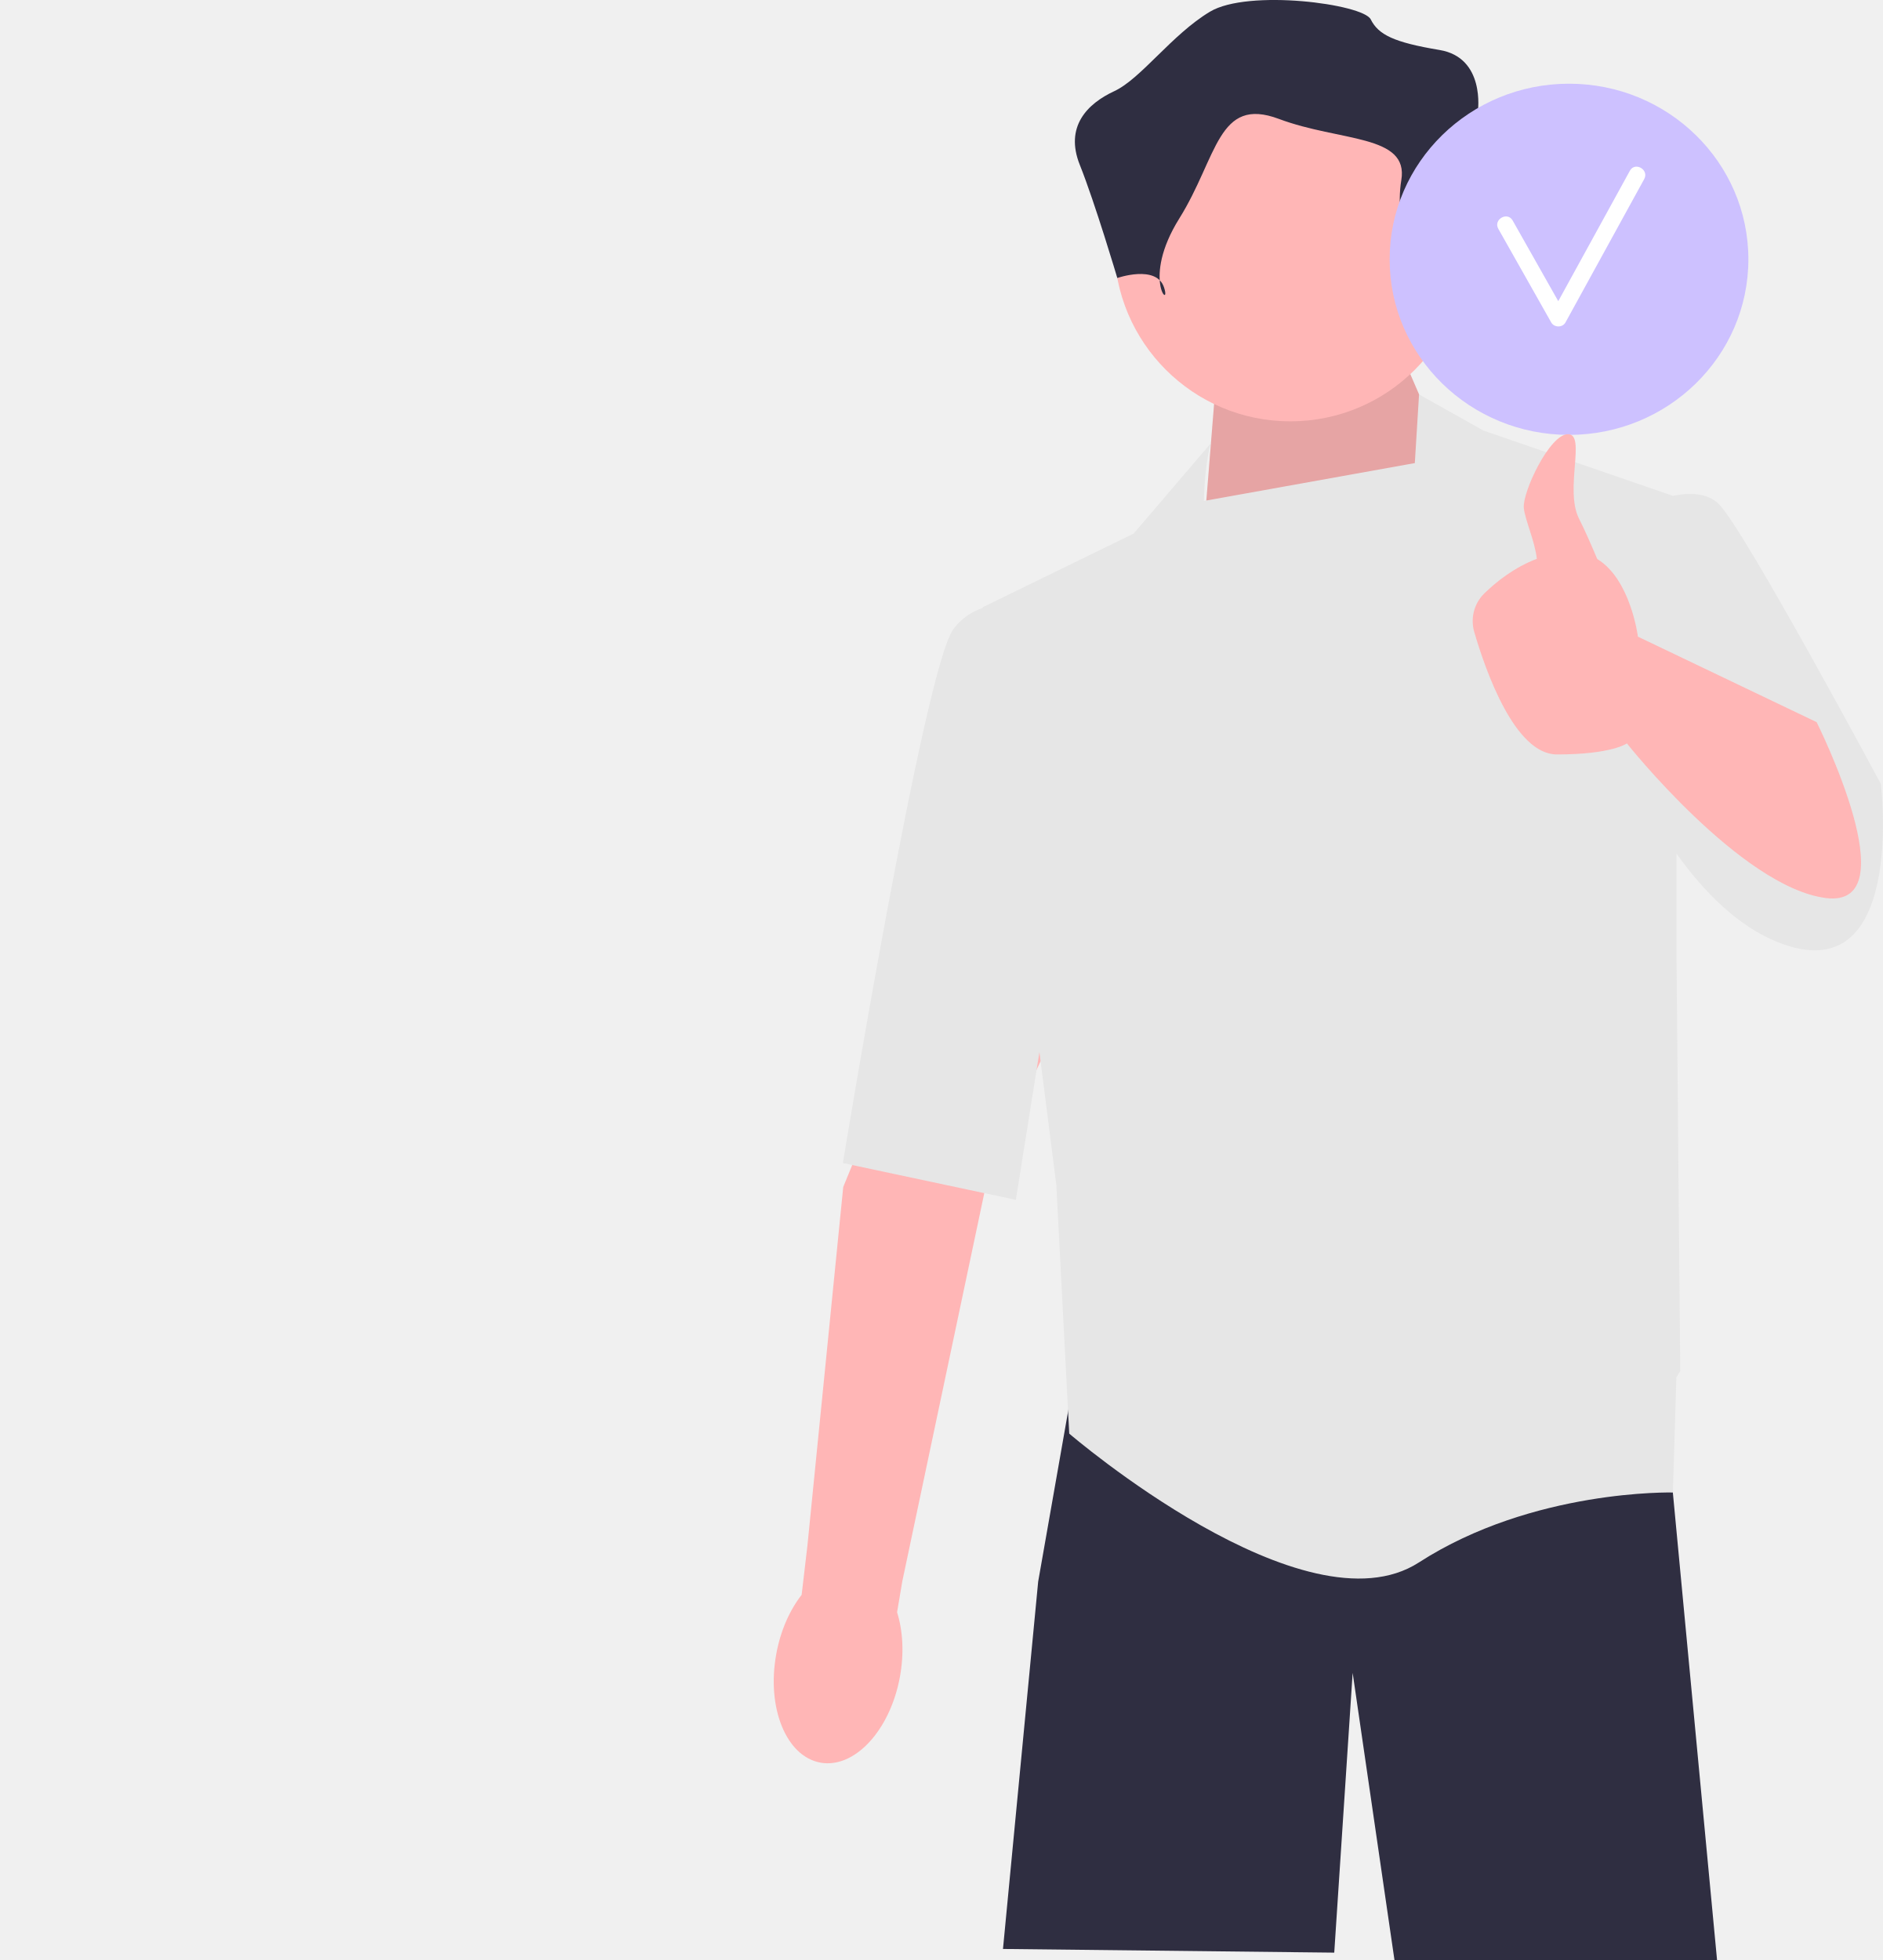
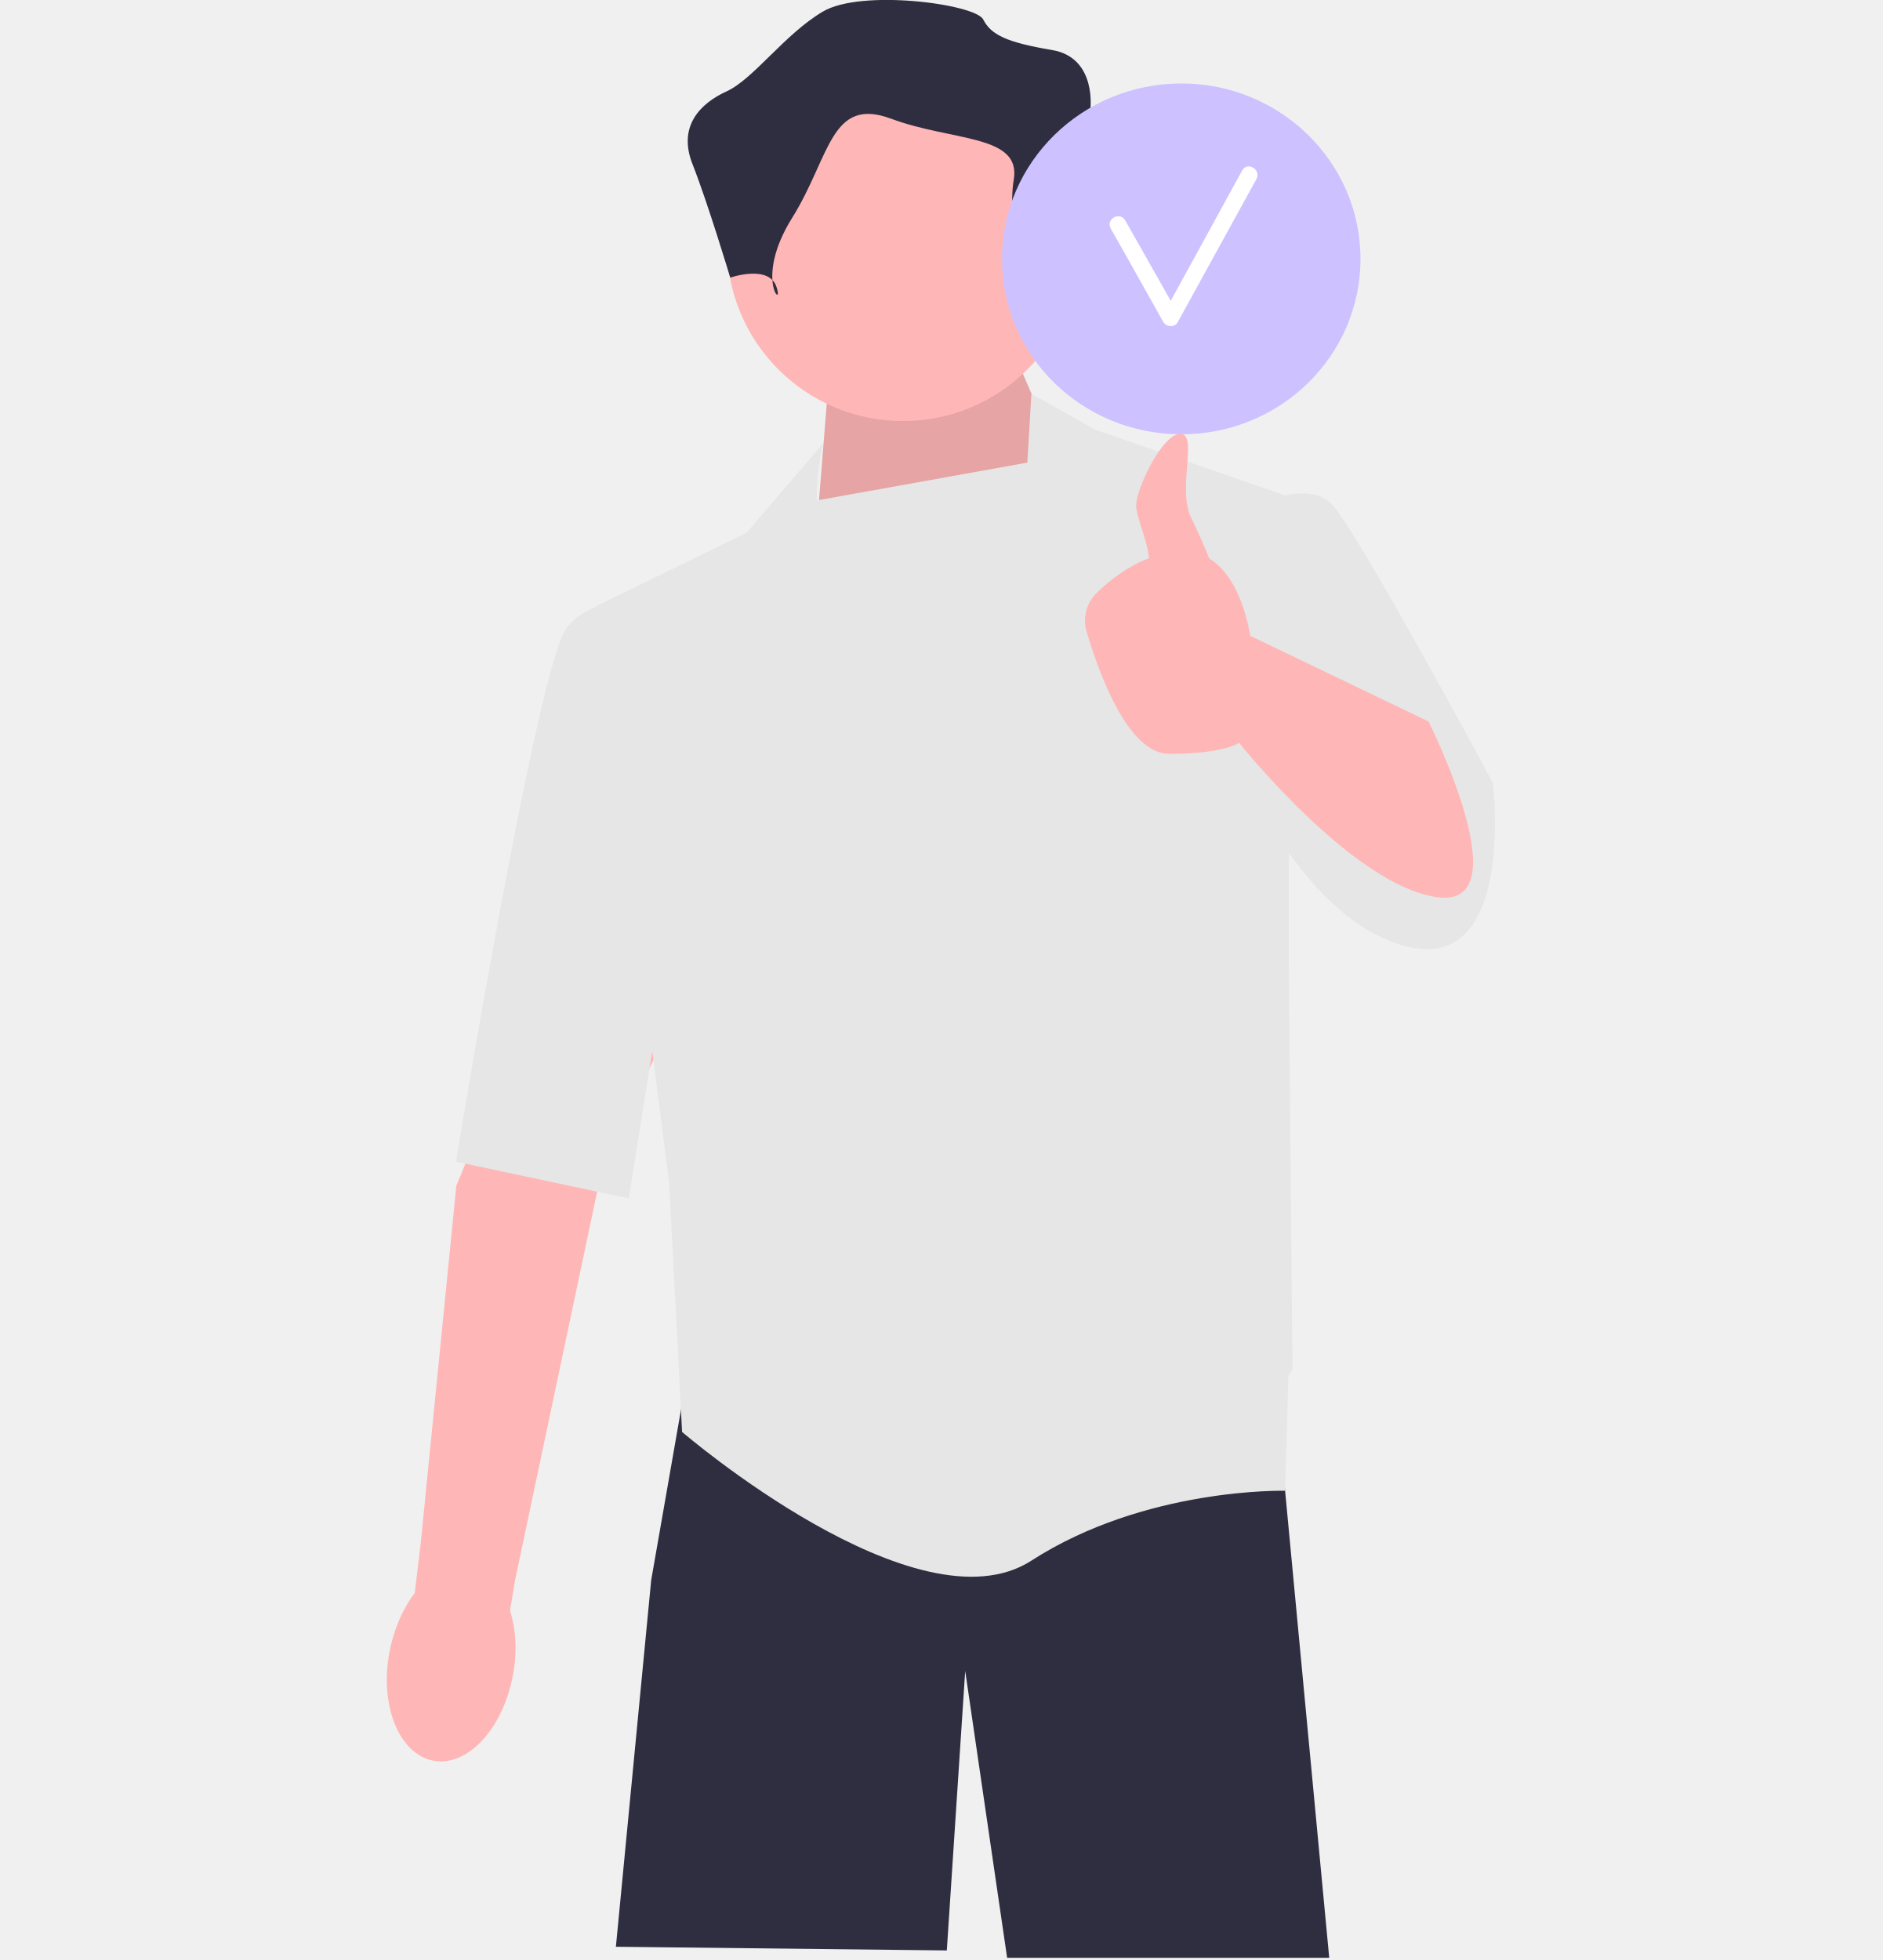
- <svg xmlns="http://www.w3.org/2000/svg" width="511.563" height="532.448">
-   <g class="layer">
-     <polygon fill="#2f2e41" id="svg_1" points="454.491 405.208 454.481 405.448 466.491 532.448 378.851 532.448 367.491 454.448 362.491 530.448 272.491 529.448 282.051 429.668 290.181 383.418 290.181 383.408 291.401 376.448 452.101 376.448 452.311 378.968 454.491 405.208" />
-     <path d="m222.88,478.83c9.28,1.69 18.96,-8.76 21.62,-23.35c1.16,-6.38 0.79,-12.5 -0.78,-17.5l1.42,-8.41l23.89,-113.11s43.98,-87.98 43.98,-103.25c-0.01,-15.27 -12.73,-22.76 -12.73,-22.76l-17.21,0.16l-53.98,131.85l-9.73,97.43l-1.57,13.36c-3.23,4.13 -5.74,9.72 -6.9,16.11c-2.66,14.58 2.71,27.78 11.99,29.47z" fill="#ffb6b6" id="svg_2" />
-     <polygon fill="#ffb6b6" id="svg_3" points="397.991 135.948 381.991 98.948 329.991 107.948 326.491 151.48 397.991 135.948" />
-     <polygon id="svg_4" opacity="0.1" points="397.991 135.948 381.991 98.948 329.991 107.948 326.491 151.48 397.991 135.948" />
-     <path d="m510.99,212.95s-37,-69 -44,-76c-3.11,-3.12 -8.01,-3.16 -12.49,-2.25l-51.51,-17.75l-17.46,-9.81l-1.15,18.66l-57.31,10.29c0.32,-11.38 1.92,-15.71 1.92,-15.71l-21,24.57l-41,20l0.02,0.18c-3.01,1.05 -5.86,2.85 -8.02,5.82c-8,11 -30,145 -30,145l47,10l6.4,-40.14l4.6,36.14l3.5,67.5s64,55 95,35s69,-19 69,-19l0.95,-31.29c0.67,-1.08 1.05,-1.71 1.05,-1.71l-1,-110.99l0,-29.53c7.62,10.62 16.81,19.74 27.5,24.02c35,14 28,-43 28,-43z" fill="#e6e6e6" id="svg_5" />
-     <circle cx="350.56" cy="66.62" fill="#ffb6b6" id="svg_6" r="47.84" />
-     <path d="m384.87,80.14s4.16,-14.56 13.52,-13.52c9.36,1.04 11.44,-7.28 9.36,-11.44c-2.08,-4.16 -6.24,-24.96 -6.24,-24.96c0,0 2.08,-14.56 -10.4,-16.64c-12.48,-2.08 -16.63,-4.16 -18.71,-8.32c-2.08,-4.16 -33.28,-8.32 -43.68,-2.08c-10.4,6.24 -18.72,18.21 -26,21.59c-7.28,3.37 -13.52,9.61 -9.36,20.01c4.16,10.4 10.19,30.74 10.19,30.74c0,0 10.61,-3.7 12.69,2.54c2.08,6.24 -6.24,-2.08 4.16,-18.72c10.4,-16.64 10.4,-33.28 27.04,-27.04c16.64,6.24 35.35,4.16 33.27,16.64c-2.08,12.48 4.16,31.2 4.16,31.2z" fill="#2f2e41" id="svg_7" />
-     <g id="svg_21">
-       <ellipse cx="426.27" cy="70.44" fill="#cdc1ff" id="svg_22" rx="48.73" ry="47.7" />
-       <path d="m442.81,46.38c-6.49,11.81 -12.97,23.63 -19.46,35.44c-4.13,-7.31 -8.25,-14.63 -12.39,-21.92c-1.43,-2.53 -5.33,-0.26 -3.89,2.27c4.8,8.46 9.56,16.95 14.36,25.41c0.82,1.45 3.08,1.48 3.89,0c7.13,-12.97 14.26,-25.95 21.38,-38.93c1.4,-2.54 -2.49,-4.81 -3.89,-2.27z" fill="#fff" id="svg_23" />
-     </g>
-     <path d="m493.54,196.17l-48.55,-23.22s-1.95,-15.55 -11.05,-21.09c-1.55,-3.69 -3.33,-7.75 -4.95,-10.96c-4,-7.95 2,-22.95 -3,-22.95s-12.39,15.77 -12,20c0.3,3.24 2.98,8.9 3.54,13.86c-6.1,2.3 -11.02,6.24 -14.25,9.38c-2.8,2.71 -3.84,6.77 -2.75,10.51c3.17,10.85 11.09,33.25 22.46,33.25c15,0 19,-3 19,-3c0,0 31,39 54,42s-2.45,-47.78 -2.45,-47.78z" fill="#ffb6b6" id="svg_24" />
-   </g>
+ <svg xmlns="http://www.w3.org/2000/svg" version="1.2" viewBox="0 0 512 533" width="512" height="533">
+   <style>.a{fill:#2f2e41}.b{fill:#ffb6b6}.c{opacity:.1}.d{fill:#e6e6e6}.e{fill:#cdc1ff}.f{fill:#fff}</style>
+   <path class="a" d="m349.5 405.2v0.2l12 127h-87.6l-11.4-78-5 76-90-1 9.6-99.7 8.1-46.3 1.2-7h160.7l0.2 2.6 2.2 26.2z" />
+   <path class="b" d="m117.9 478.8c9.3 1.7 18.9-8.7 21.6-23.3 1.2-6.4 0.8-12.5-0.8-17.5l1.4-8.4 23.9-113.1c0 0 44-88 44-103.3 0-15.3-12.7-22.8-12.7-22.8l-17.2 0.2-54 131.9-9.7 97.4-1.6 13.3c-3.2 4.2-5.7 9.8-6.9 16.2-2.7 14.5 2.7 27.7 12 29.4z" />
+   <path class="b" d="m293 135.9l-16-37-52 9-3.5 43.6 71.5-15.6z" />
+   <path class="c" d="m293 135.9l-16-37-52 9-3.5 43.6 71.5-15.6z" />
+   <path class="d" d="m406 212.9c0 0-37-69-44-76-3.1-3.1-8-3.1-12.5-2.2l-51.5-17.8-17.5-9.8-1.1 18.7-57.3 10.3c0.3-11.4 1.9-15.7 1.9-15.7l-21 24.5-41 20v0.2c-3 1.1-5.8 2.9-8 5.8-8 11-30 145-30 145l47 10 6.4-40.1 4.6 36.1 3.5 67.5c0 0 64 55 95 35 31-20 69-19 69-19l0.9-31.2c0.7-1.1 1.1-1.8 1.1-1.8l-1-110.9v-29.6c7.6 10.6 16.8 19.8 27.5 24 35 14 28-43 28-43z" />
+   <path class="b" d="m245.6 114.5c-26.5 0-47.9-21.4-47.9-47.9 0-26.4 21.4-47.8 47.9-47.8 26.4 0 47.8 21.4 47.8 47.8 0 26.5-21.4 47.9-47.8 47.9z" />
+   <path class="a" d="m279.9 80.1c0 0 4.1-14.5 13.5-13.5 9.4 1.1 11.4-7.3 9.4-11.4-2.1-4.2-6.3-25-6.3-25 0 0 2.1-14.5-10.4-16.6-12.5-2.1-16.6-4.2-18.7-8.3-2.1-4.2-33.3-8.4-43.7-2.1-10.4 6.2-18.7 18.2-26 21.6-7.3 3.3-13.5 9.6-9.3 20 4.1 10.4 10.2 30.7 10.2 30.7 0 0 10.6-3.7 12.6 2.6 2.1 6.2-6.2-2.1 4.2-18.8 10.4-16.6 10.4-33.2 27-27 16.7 6.2 35.4 4.2 33.3 16.6-2.1 12.5 4.2 31.2 4.2 31.2z" />
+   <path class="e" d="m321.3 118.1c-27 0-48.8-21.3-48.8-47.7 0-26.3 21.8-47.7 48.8-47.7 26.9 0 48.7 21.4 48.7 47.7 0 26.4-21.8 47.7-48.7 47.7z" />
+   <path class="f" d="m337.8 46.4q-9.7 17.7-19.4 35.4-6.2-11-12.4-21.9c-1.5-2.5-5.4-0.3-3.9 2.3 4.8 8.4 9.5 16.9 14.3 25.4 0.9 1.4 3.1 1.5 3.9 0q10.7-19.5 21.4-38.9c1.4-2.6-2.5-4.9-3.9-2.3z" />
+   <path class="b" d="m388.5 196.2l-48.5-23.3c0 0.1-2-15.5-11.1-21-1.5-3.7-3.3-7.8-4.9-11-4-7.9 2-22.9-3-22.9-5-0.1-12.4 15.7-12 19.9 0.3 3.3 3 9 3.5 13.9-6.1 2.3-11 6.3-14.2 9.4-2.8 2.7-3.9 6.8-2.8 10.5 3.2 10.8 11.1 33.3 22.5 33.3 15 0 19-3 19-3 0 0 31 39 54 42 23 3-2.5-47.8-2.5-47.8z" />
</svg>
